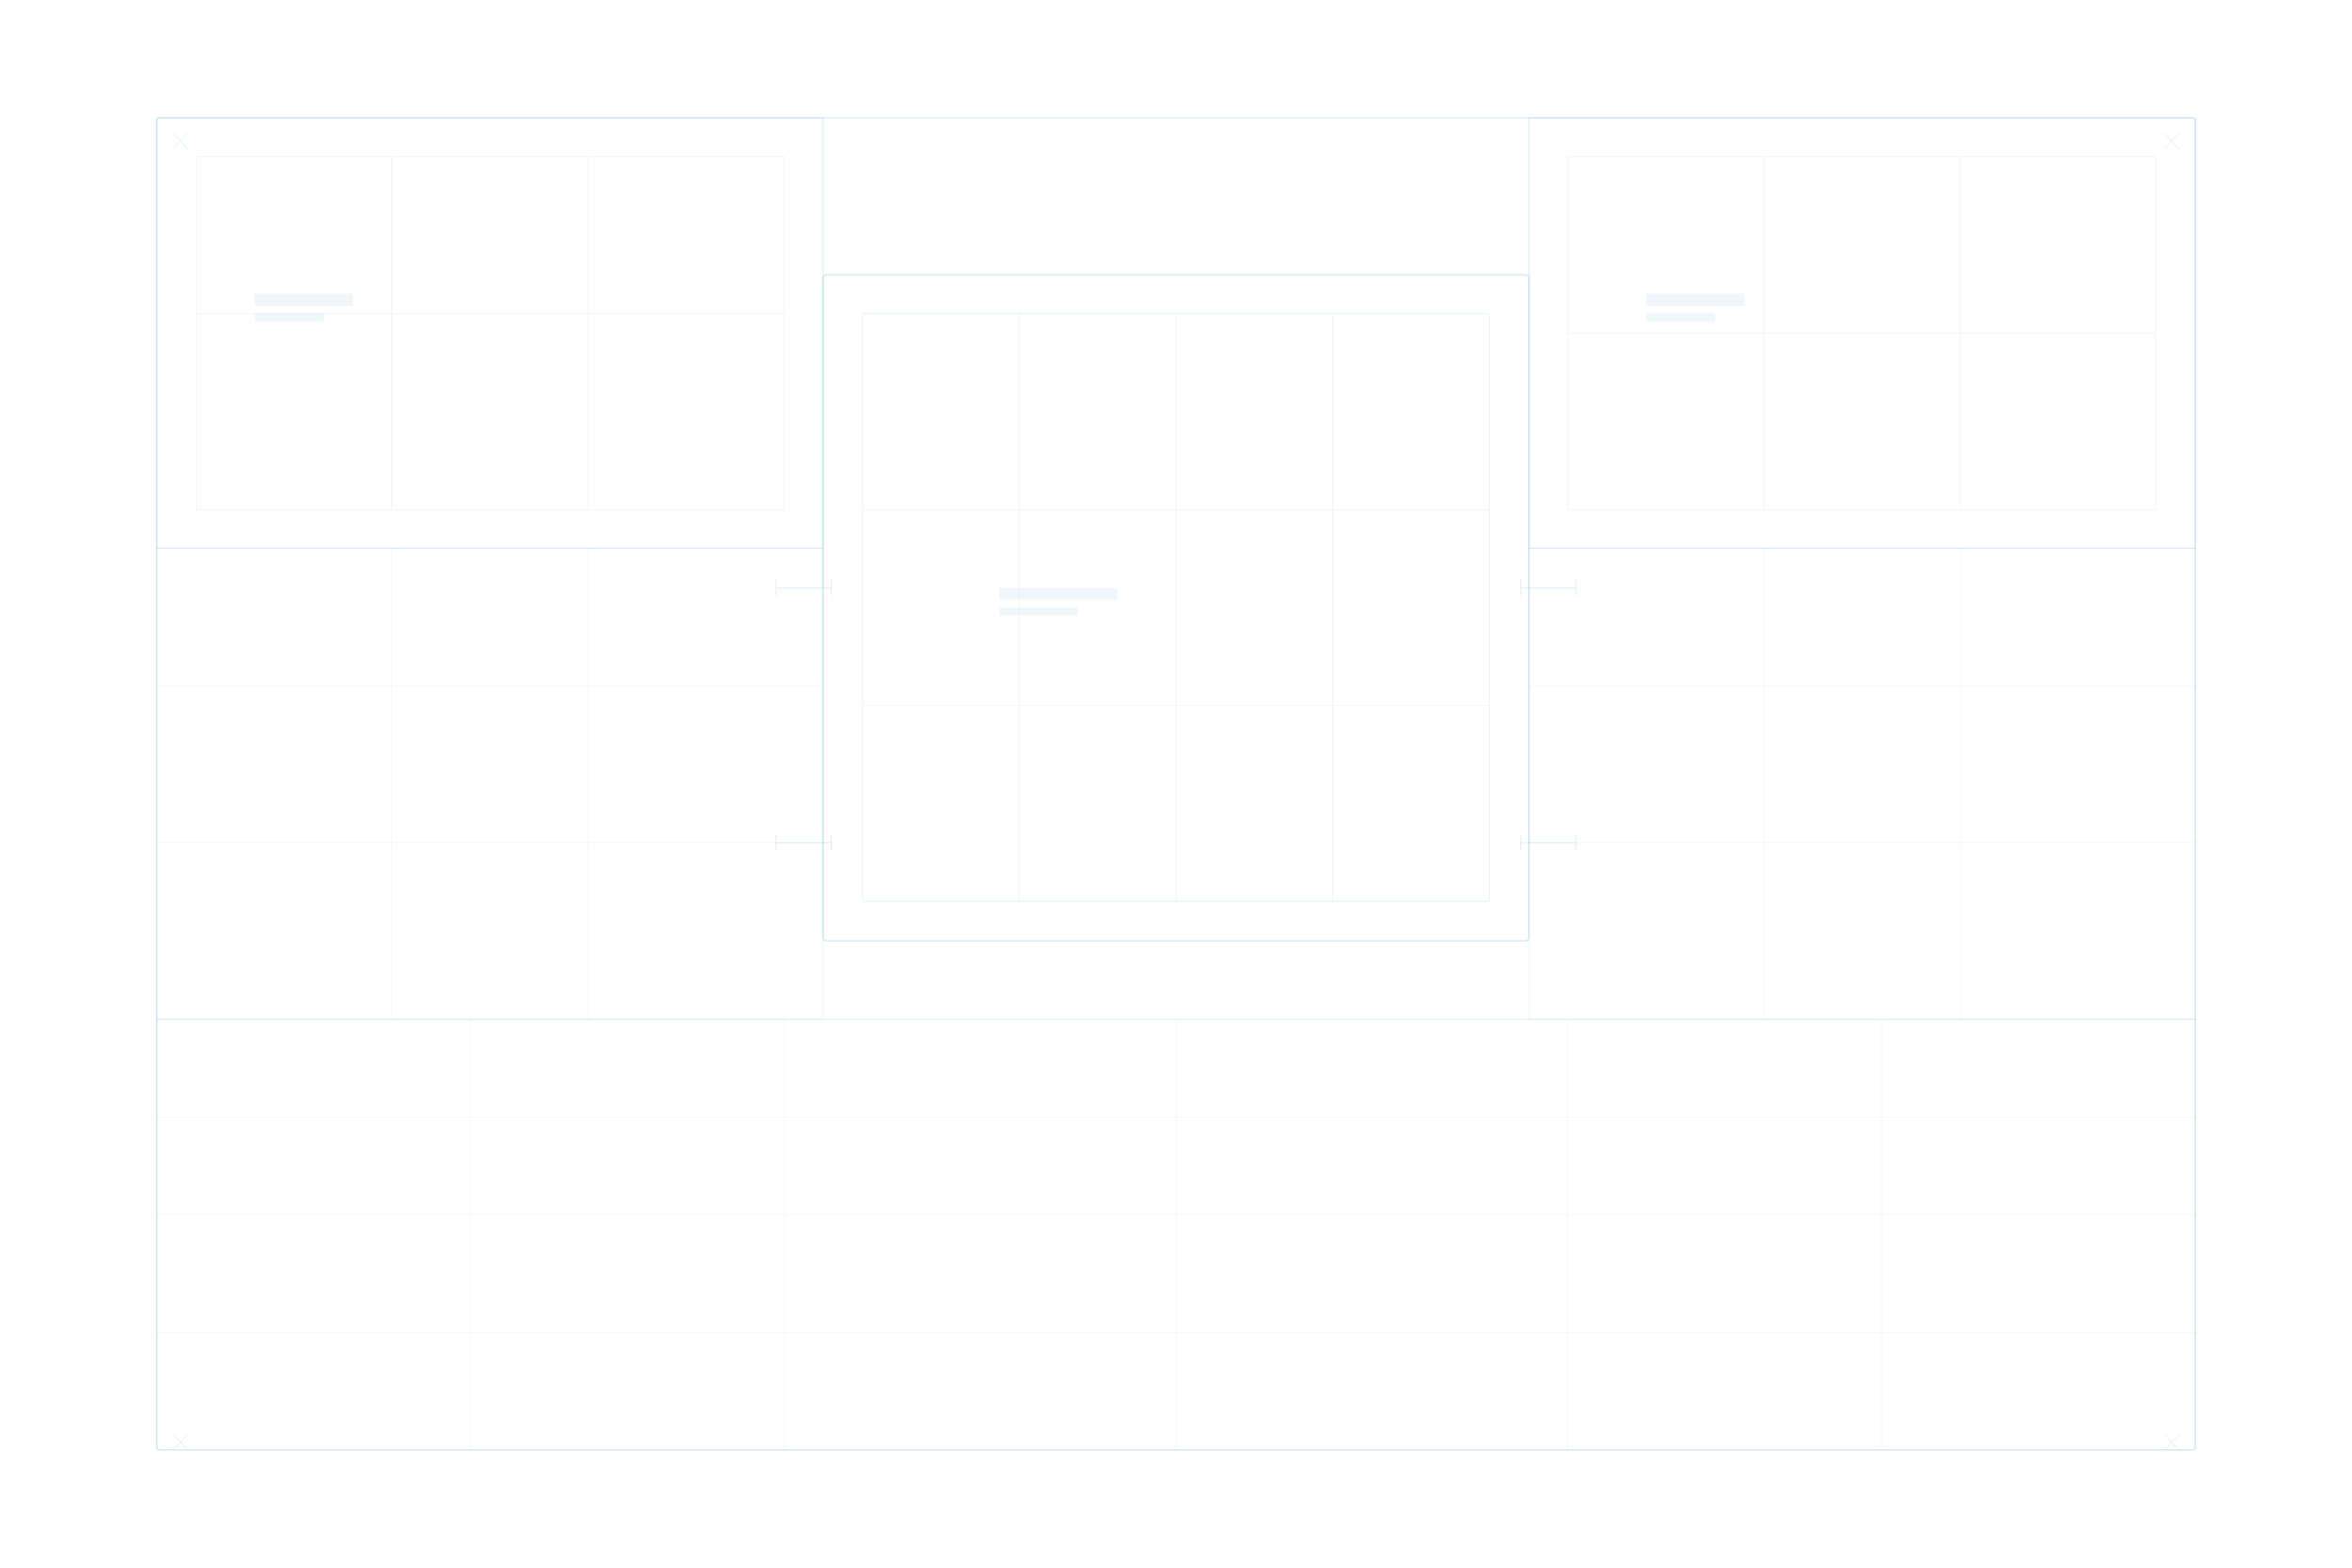
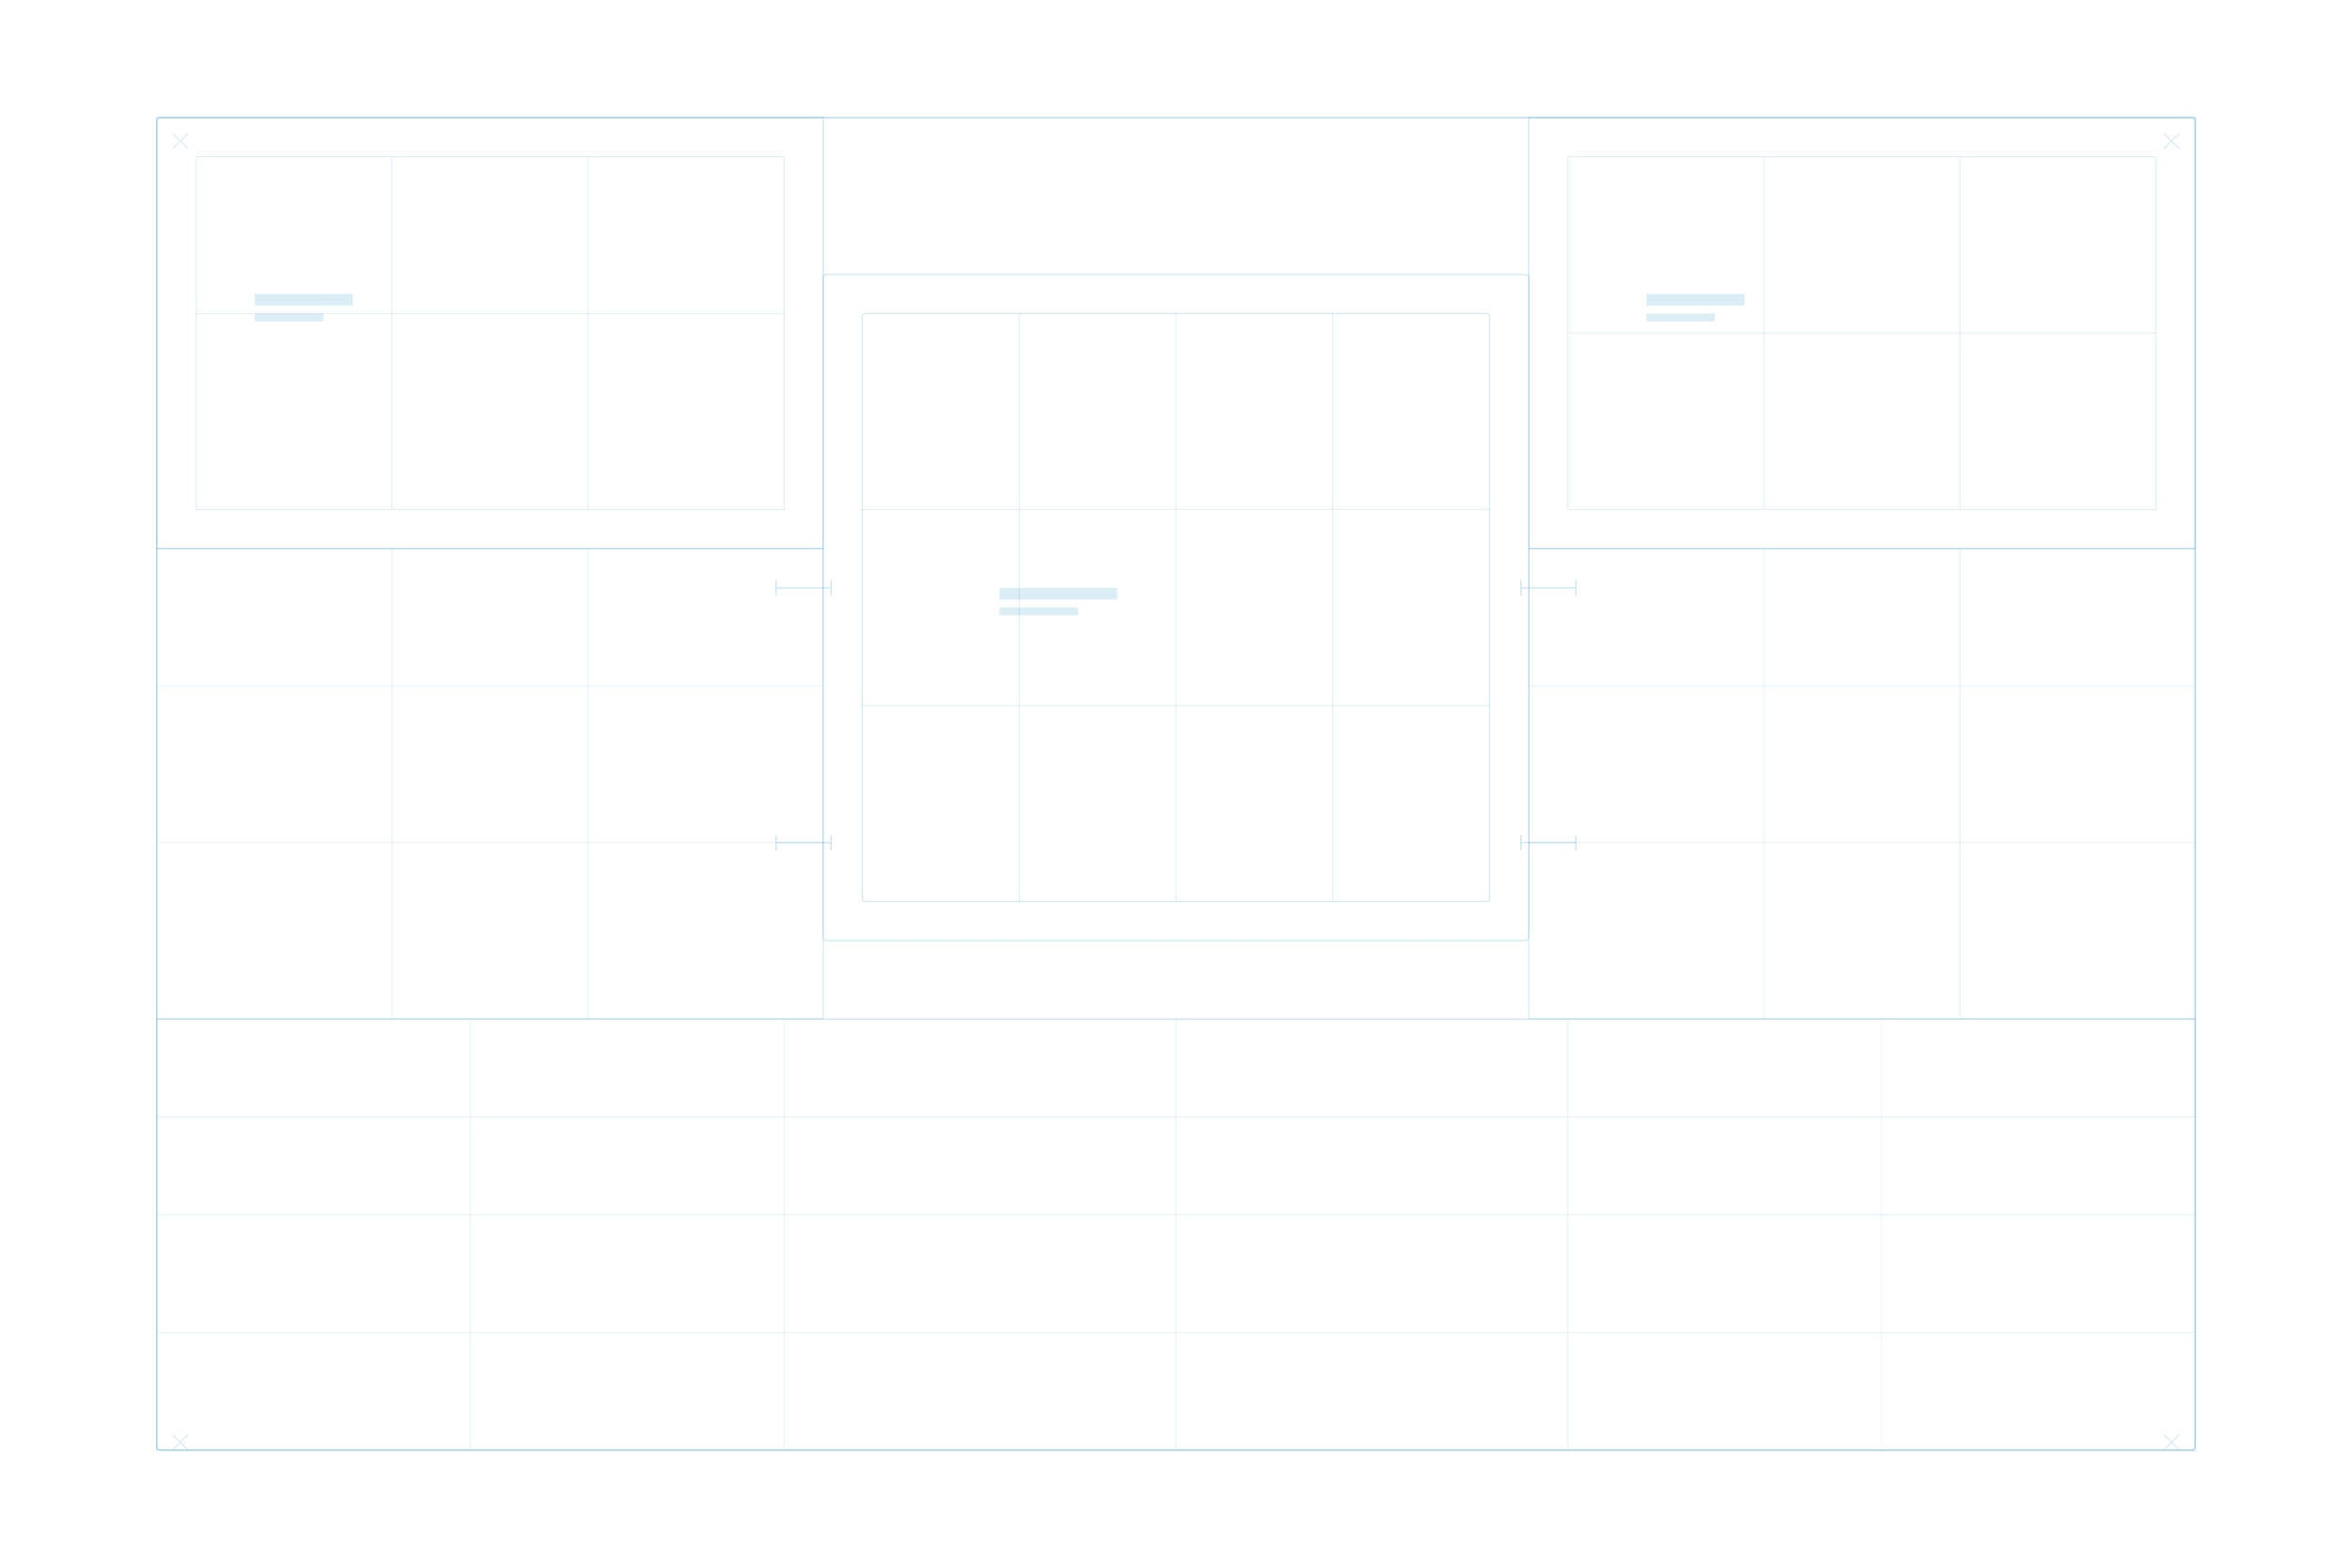
- <svg xmlns="http://www.w3.org/2000/svg" viewBox="0 0 1200 800">
+ <svg xmlns="http://www.w3.org/2000/svg" viewBox="0 0 1200 800" width="1200" height="800">
  <g fill="none" stroke="#6ab4d4">
-     <rect x="80" y="60" width="1040" height="680" stroke-width="0.8" opacity="0.20" rx="2" />
-     <rect x="80" y="60" width="340" height="220" stroke-width="0.6" opacity="0.18" />
-     <rect x="100" y="80" width="300" height="180" stroke-width="0.4" opacity="0.14" />
-     <line x1="200" y1="80" x2="200" y2="260" stroke-width="0.4" opacity="0.12" />
-     <line x1="300" y1="80" x2="300" y2="260" stroke-width="0.4" opacity="0.12" />
-     <line x1="100" y1="160" x2="400" y2="160" stroke-width="0.4" opacity="0.12" />
+     <rect x="80" y="60" width="1040" height="680" stroke-width="0.8" opacity="0.42" rx="2" />
+     <rect x="80" y="60" width="340" height="220" stroke-width="0.6" opacity="0.38" />
+     <rect x="100" y="80" width="300" height="180" stroke-width="0.4" opacity="0.30" />
+     <line x1="200" y1="80" x2="200" y2="260" stroke-width="0.4" opacity="0.26" />
+     <line x1="300" y1="80" x2="300" y2="260" stroke-width="0.4" opacity="0.26" />
+     <line x1="100" y1="160" x2="400" y2="160" stroke-width="0.4" opacity="0.26" />
    <rect x="420" y="140" width="360" height="340" stroke-width="0.9" opacity="0.22" rx="2" />
-     <rect x="440" y="160" width="320" height="300" stroke-width="0.5" opacity="0.16" rx="1" />
-     <line x1="520" y1="160" x2="520" y2="460" stroke-width="0.4" opacity="0.12" />
-     <line x1="600" y1="160" x2="600" y2="460" stroke-width="0.4" opacity="0.12" />
-     <line x1="680" y1="160" x2="680" y2="460" stroke-width="0.4" opacity="0.12" />
-     <line x1="440" y1="260" x2="760" y2="260" stroke-width="0.4" opacity="0.12" />
-     <line x1="440" y1="360" x2="760" y2="360" stroke-width="0.4" opacity="0.12" />
-     <rect x="780" y="60" width="340" height="220" stroke-width="0.6" opacity="0.18" />
-     <rect x="800" y="80" width="300" height="180" stroke-width="0.4" opacity="0.14" />
-     <line x1="900" y1="80" x2="900" y2="260" stroke-width="0.4" opacity="0.12" />
-     <line x1="1000" y1="80" x2="1000" y2="260" stroke-width="0.4" opacity="0.12" />
-     <line x1="800" y1="170" x2="1100" y2="170" stroke-width="0.4" opacity="0.12" />
-     <rect x="80" y="520" width="1040" height="220" stroke-width="0.6" opacity="0.16" />
-     <line x1="80" y1="570" x2="1120" y2="570" stroke-width="0.4" opacity="0.10" />
-     <line x1="80" y1="620" x2="1120" y2="620" stroke-width="0.4" opacity="0.10" />
-     <line x1="80" y1="680" x2="1120" y2="680" stroke-width="0.4" opacity="0.10" />
-     <line x1="240" y1="520" x2="240" y2="740" stroke-width="0.4" opacity="0.10" />
-     <line x1="400" y1="520" x2="400" y2="740" stroke-width="0.4" opacity="0.10" />
-     <line x1="600" y1="520" x2="600" y2="740" stroke-width="0.4" opacity="0.10" />
-     <line x1="800" y1="520" x2="800" y2="740" stroke-width="0.4" opacity="0.10" />
-     <line x1="960" y1="520" x2="960" y2="740" stroke-width="0.4" opacity="0.10" />
-     <rect x="80" y="280" width="340" height="240" stroke-width="0.5" opacity="0.14" />
-     <rect x="780" y="280" width="340" height="240" stroke-width="0.5" opacity="0.14" />
-     <line x1="80" y1="350" x2="420" y2="350" stroke-width="0.4" opacity="0.10" />
-     <line x1="780" y1="350" x2="1120" y2="350" stroke-width="0.4" opacity="0.10" />
-     <line x1="80" y1="430" x2="420" y2="430" stroke-width="0.4" opacity="0.10" />
-     <line x1="780" y1="430" x2="1120" y2="430" stroke-width="0.4" opacity="0.10" />
-     <line x1="200" y1="280" x2="200" y2="520" stroke-width="0.4" opacity="0.10" />
-     <line x1="300" y1="280" x2="300" y2="520" stroke-width="0.4" opacity="0.10" />
-     <line x1="900" y1="280" x2="900" y2="520" stroke-width="0.4" opacity="0.10" />
-     <line x1="1000" y1="280" x2="1000" y2="520" stroke-width="0.4" opacity="0.10" />
-     <g stroke-width="0.6" opacity="0.18">
+     <rect x="440" y="160" width="320" height="300" stroke-width="0.5" opacity="0.34" rx="1" />
+     <line x1="520" y1="160" x2="520" y2="460" stroke-width="0.4" opacity="0.26" />
+     <line x1="600" y1="160" x2="600" y2="460" stroke-width="0.4" opacity="0.26" />
+     <line x1="680" y1="160" x2="680" y2="460" stroke-width="0.4" opacity="0.26" />
+     <line x1="440" y1="260" x2="760" y2="260" stroke-width="0.4" opacity="0.26" />
+     <line x1="440" y1="360" x2="760" y2="360" stroke-width="0.4" opacity="0.26" />
+     <rect x="780" y="60" width="340" height="220" stroke-width="0.6" opacity="0.38" />
+     <rect x="800" y="80" width="300" height="180" stroke-width="0.4" opacity="0.30" />
+     <line x1="900" y1="80" x2="900" y2="260" stroke-width="0.4" opacity="0.26" />
+     <line x1="1000" y1="80" x2="1000" y2="260" stroke-width="0.4" opacity="0.26" />
+     <line x1="800" y1="170" x2="1100" y2="170" stroke-width="0.4" opacity="0.26" />
+     <rect x="80" y="520" width="1040" height="220" stroke-width="0.6" opacity="0.34" />
+     <line x1="80" y1="570" x2="1120" y2="570" stroke-width="0.4" opacity="0.22" />
+     <line x1="80" y1="620" x2="1120" y2="620" stroke-width="0.4" opacity="0.22" />
+     <line x1="80" y1="680" x2="1120" y2="680" stroke-width="0.4" opacity="0.22" />
+     <line x1="240" y1="520" x2="240" y2="740" stroke-width="0.4" opacity="0.22" />
+     <line x1="400" y1="520" x2="400" y2="740" stroke-width="0.4" opacity="0.22" />
+     <line x1="600" y1="520" x2="600" y2="740" stroke-width="0.4" opacity="0.22" />
+     <line x1="800" y1="520" x2="800" y2="740" stroke-width="0.4" opacity="0.22" />
+     <line x1="960" y1="520" x2="960" y2="740" stroke-width="0.4" opacity="0.22" />
+     <rect x="80" y="280" width="340" height="240" stroke-width="0.5" opacity="0.30" />
+     <rect x="780" y="280" width="340" height="240" stroke-width="0.5" opacity="0.30" />
+     <line x1="80" y1="350" x2="420" y2="350" stroke-width="0.4" opacity="0.22" />
+     <line x1="780" y1="350" x2="1120" y2="350" stroke-width="0.4" opacity="0.22" />
+     <line x1="80" y1="430" x2="420" y2="430" stroke-width="0.4" opacity="0.22" />
+     <line x1="780" y1="430" x2="1120" y2="430" stroke-width="0.4" opacity="0.22" />
+     <line x1="200" y1="280" x2="200" y2="520" stroke-width="0.4" opacity="0.22" />
+     <line x1="300" y1="280" x2="300" y2="520" stroke-width="0.4" opacity="0.22" />
+     <line x1="900" y1="280" x2="900" y2="520" stroke-width="0.4" opacity="0.22" />
+     <line x1="1000" y1="280" x2="1000" y2="520" stroke-width="0.4" opacity="0.22" />
+     <g stroke-width="0.6" opacity="0.38">
      <line x1="396" y1="300" x2="424" y2="300" />
      <line x1="396" y1="296" x2="396" y2="304" />
      <line x1="424" y1="296" x2="424" y2="304" />
      <line x1="776" y1="300" x2="804" y2="300" />
      <line x1="776" y1="296" x2="776" y2="304" />
      <line x1="804" y1="296" x2="804" y2="304" />
      <line x1="396" y1="430" x2="424" y2="430" />
      <line x1="396" y1="426" x2="396" y2="434" />
      <line x1="424" y1="426" x2="424" y2="434" />
      <line x1="776" y1="430" x2="804" y2="430" />
      <line x1="776" y1="426" x2="776" y2="434" />
      <line x1="804" y1="426" x2="804" y2="434" />
    </g>
-     <g stroke-width="0.5" opacity="0.15">
+     <g stroke-width="0.5" opacity="0.32">
      <line x1="88" y1="68" x2="96" y2="76" />
      <line x1="96" y1="68" x2="88" y2="76" />
      <line x1="1104" y1="68" x2="1112" y2="76" />
      <line x1="1112" y1="68" x2="1104" y2="76" />
      <line x1="88" y1="732" x2="96" y2="740" />
      <line x1="96" y1="732" x2="88" y2="740" />
      <line x1="1104" y1="732" x2="1112" y2="740" />
      <line x1="1112" y1="732" x2="1104" y2="740" />
    </g>
-     <g opacity="0.11">
+     <g opacity="0.24">
      <rect x="130" y="150" width="50" height="6" fill="#6ab4d4" stroke="none" />
      <rect x="130" y="160" width="35" height="4" fill="#6ab4d4" stroke="none" />
      <rect x="840" y="150" width="50" height="6" fill="#6ab4d4" stroke="none" />
      <rect x="840" y="160" width="35" height="4" fill="#6ab4d4" stroke="none" />
      <rect x="510" y="300" width="60" height="6" fill="#6ab4d4" stroke="none" />
      <rect x="510" y="310" width="40" height="4" fill="#6ab4d4" stroke="none" />
    </g>
  </g>
</svg>
